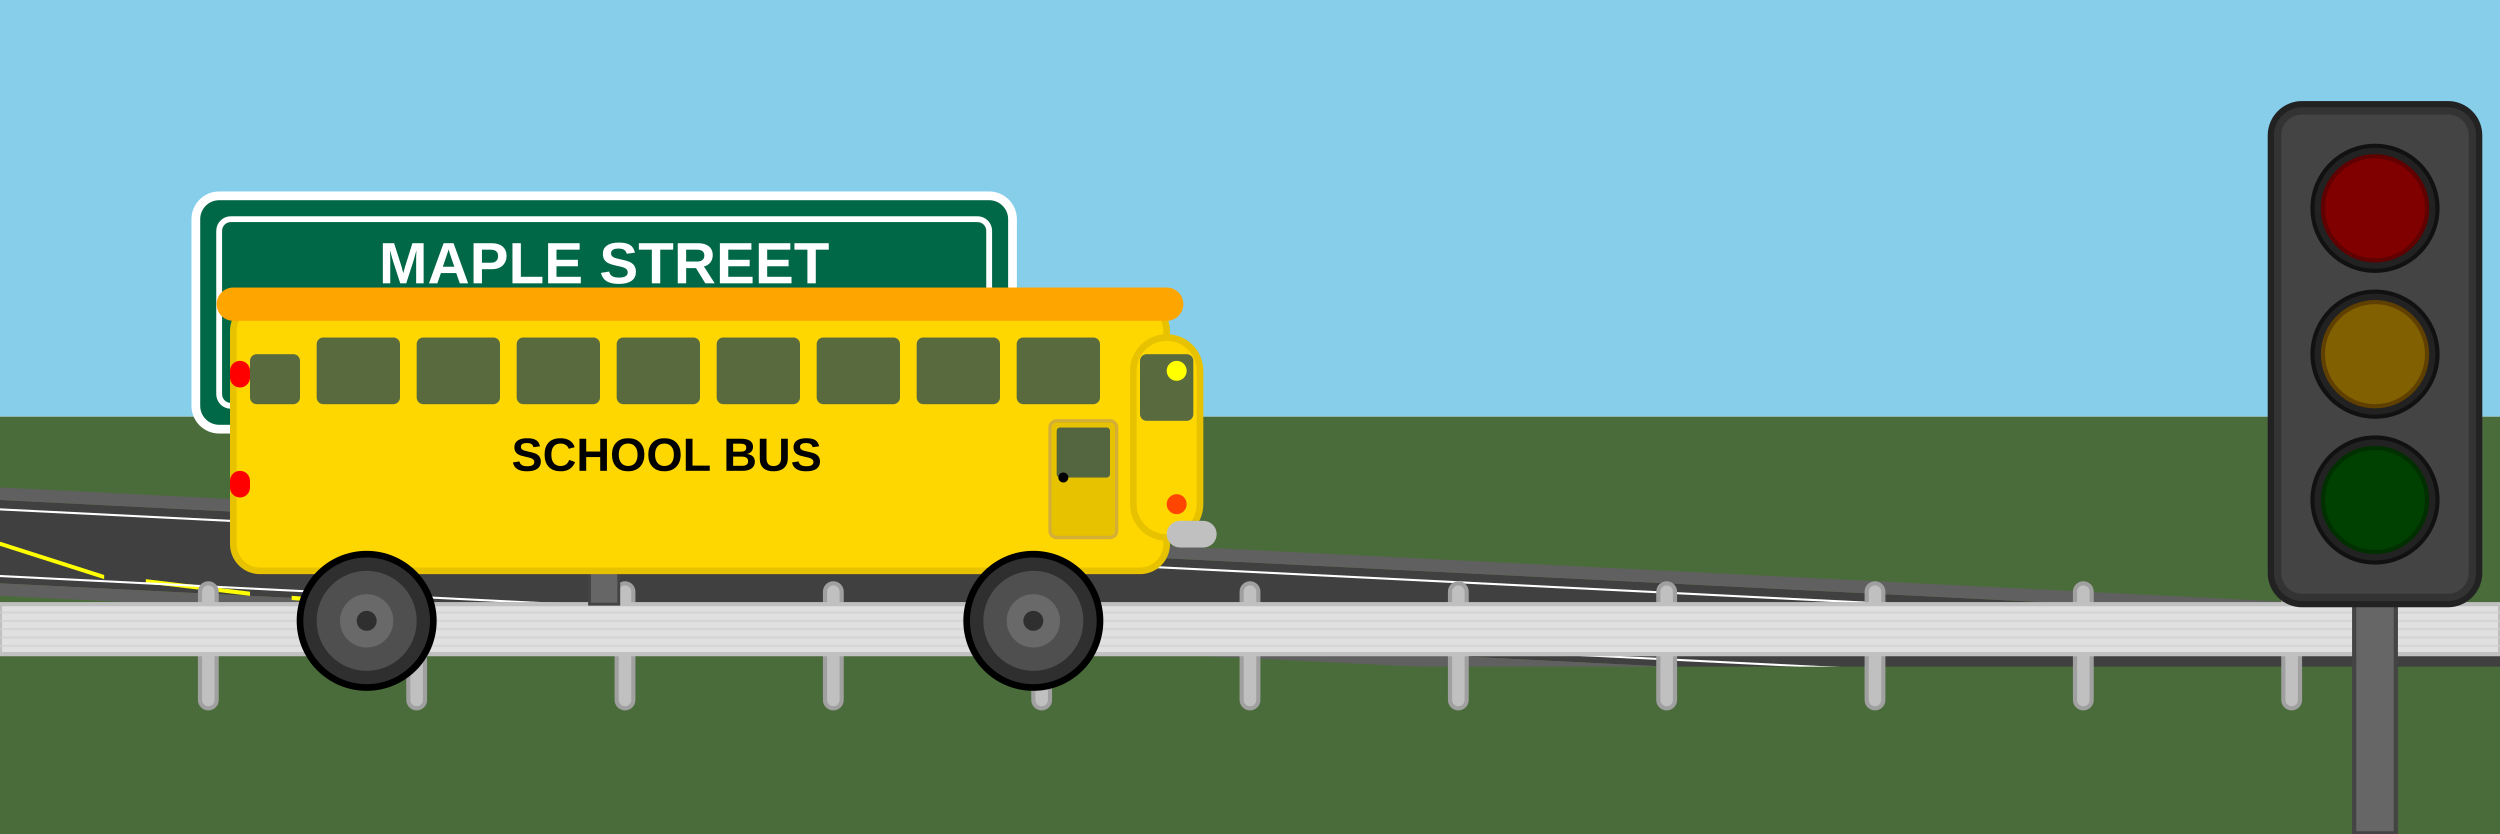
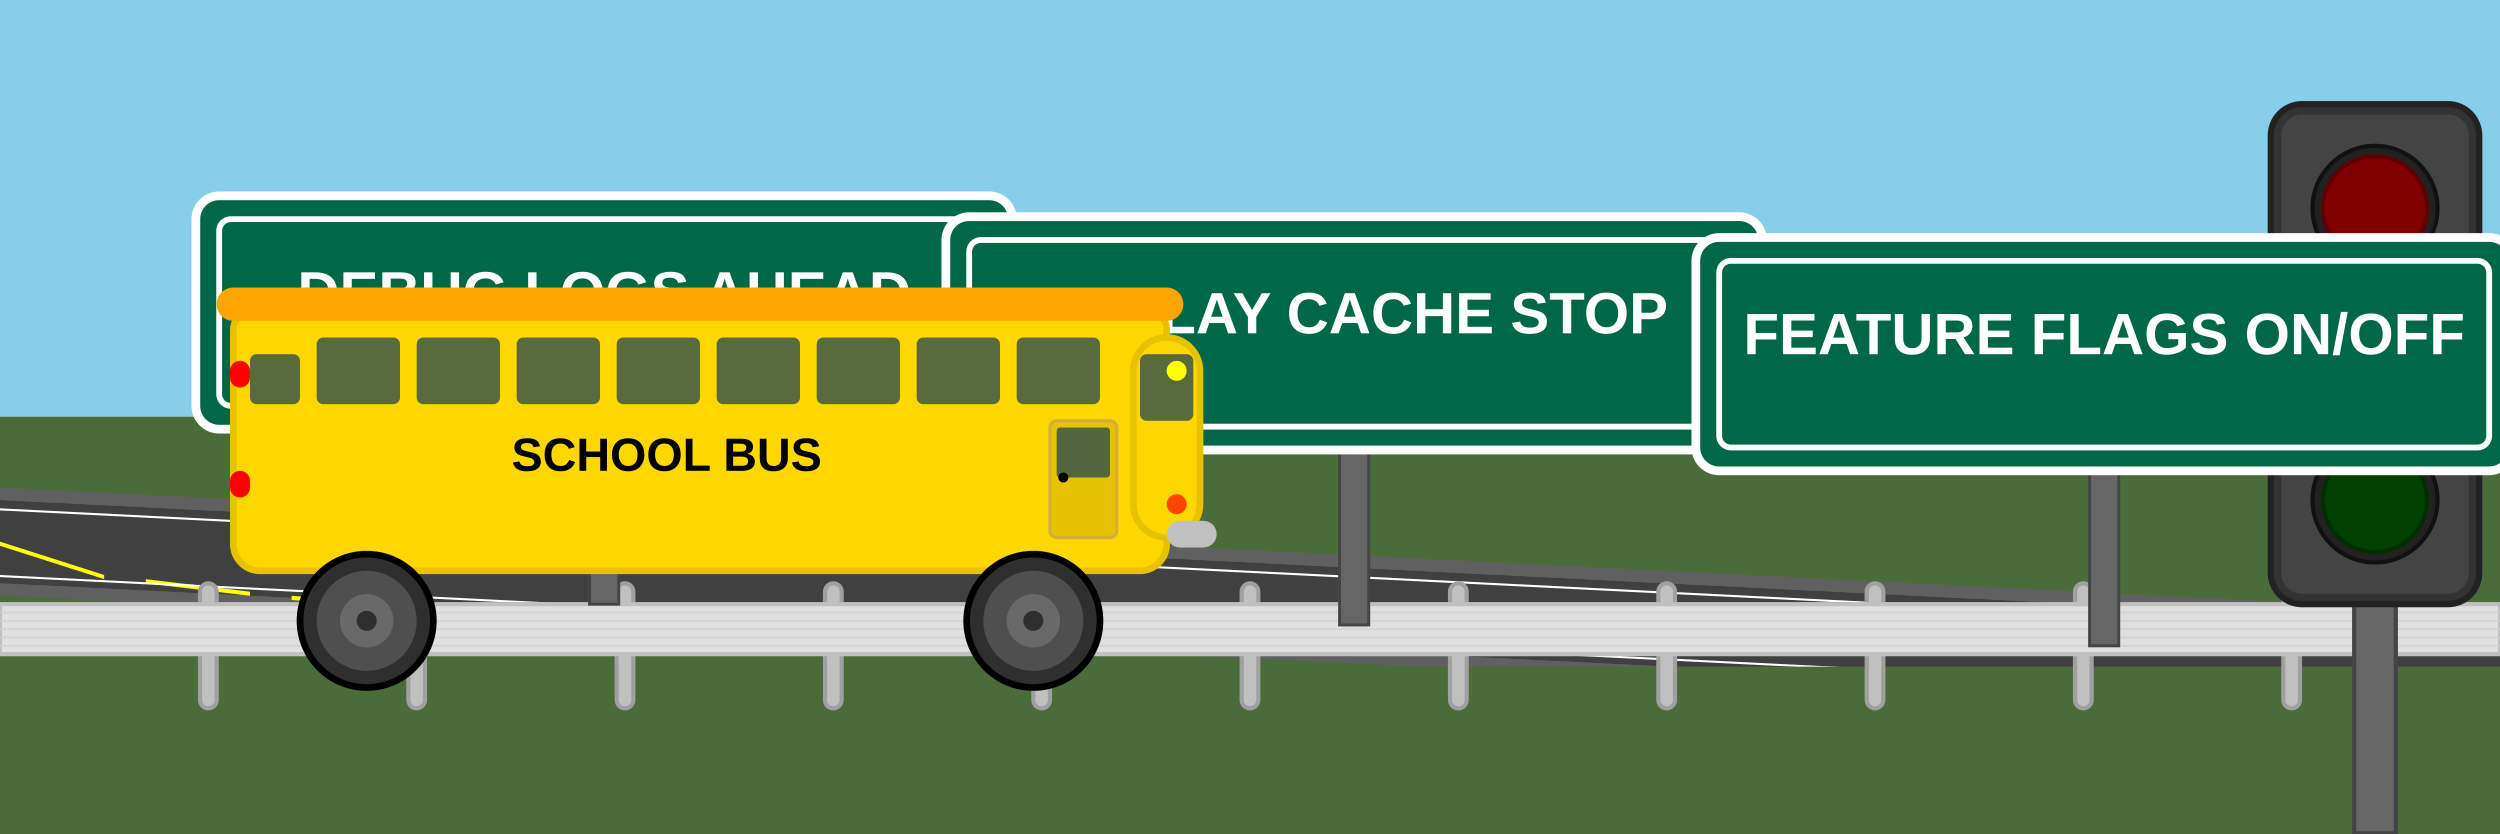
<svg xmlns="http://www.w3.org/2000/svg" viewBox="0 0 600 200">
  <g id="road-layer">
    <rect x="0" y="0" width="600" height="100" fill="#87CEEB" />
    <rect x="0" y="100" width="600" height="100" fill="#4A6B3A" />
    <polygon points="0,120 600,150 600,170 0,140" fill="#404040" />
    <polygon points="0,117 600,147 600,150 0,120" fill="#606060" />
    <polygon points="0,140 600,170 600,173 0,143" fill="#606060" />
    <g fill="#FFFF00">
      <polygon points="0,130 25,138 25,139 0,131" />
      <polygon points="35,139 60,142 60,143 35,140" />
      <polygon points="70,143 95,145 95,146 70,144" />
      <polygon points="105,146 130,147.5 130,148.5 105,147" />
      <polygon points="140,148 165,149 165,149.8 140,148.8" />
    </g>
    <polygon points="0,122 600,152 600,152.5 0,122.5" fill="#FFFFFF" />
    <polygon points="0,138 600,168 600,168.5 0,138.5" fill="#FFFFFF" />
  </g>
  <g id="guard-rails" transform="translate(0, 40)">
    <rect x="0" y="120" width="600" height="80" fill="#4A6B3A" />
    <g fill="#C0C0C0" stroke="#A0A0A0" stroke-width="1">
      <rect x="48" y="100" width="4" height="30" rx="2" />
      <rect x="98" y="100" width="4" height="30" rx="2" />
      <rect x="148" y="100" width="4" height="30" rx="2" />
      <rect x="198" y="100" width="4" height="30" rx="2" />
      <rect x="248" y="100" width="4" height="30" rx="2" />
      <rect x="298" y="100" width="4" height="30" rx="2" />
      <rect x="348" y="100" width="4" height="30" rx="2" />
      <rect x="398" y="100" width="4" height="30" rx="2" />
      <rect x="448" y="100" width="4" height="30" rx="2" />
      <rect x="498" y="100" width="4" height="30" rx="2" />
      <rect x="548" y="100" width="4" height="30" rx="2" />
    </g>
    <rect x="0" y="105" width="600" height="12" fill="#E0E0E0" stroke="#C0C0C0" stroke-width="1" />
    <g stroke="#D0D0D0" stroke-width="0.5" opacity="0.7">
      <line x1="0" y1="107" x2="600" y2="107" />
      <line x1="0" y1="109" x2="600" y2="109" />
      <line x1="0" y1="111" x2="600" y2="111" />
      <line x1="0" y1="113" x2="600" y2="113" />
      <line x1="0" y1="115" x2="600" y2="115" />
    </g>
  </g>
  <g id="traffic-light" transform="translate(520, 0) scale(0.5)">
    <rect x="90" y="280" width="20" height="120" fill="#666" stroke="#444" stroke-width="2" />
    <rect x="50" y="50" width="100" height="240" rx="15" ry="15" fill="#333" stroke="#222" stroke-width="3" />
    <rect x="55" y="55" width="90" height="230" rx="10" ry="10" fill="#444" />
    <circle cx="100" cy="100" r="30" fill="#222" stroke="#111" stroke-width="2" />
    <circle cx="100" cy="170" r="30" fill="#222" stroke="#111" stroke-width="2" />
    <circle cx="100" cy="240" r="30" fill="#222" stroke="#111" stroke-width="2" />
    <circle cx="100" cy="100" r="25" fill="#800000" stroke="#600000" stroke-width="2">
      <animate attributeName="fill" values="#FF0000;#FF0000;#800000;#800000;#800000;#800000" dur="9s" repeatCount="indefinite" />
      <animate attributeName="opacity" values="1;1;0.3;0.3;0.3;0.3" dur="9s" repeatCount="indefinite" />
    </circle>
    <circle cx="100" cy="170" r="25" fill="#806000" stroke="#604000" stroke-width="2">
      <animate attributeName="fill" values="#806000;#806000;#FFFF00;#FFFF00;#806000;#806000" dur="9s" repeatCount="indefinite" />
      <animate attributeName="opacity" values="0.3;0.3;1;1;0.3;0.3" dur="9s" repeatCount="indefinite" />
    </circle>
    <circle cx="100" cy="240" r="25" fill="#004000" stroke="#003000" stroke-width="2">
      <animate attributeName="fill" values="#004000;#004000;#004000;#004000;#00FF00;#00FF00" dur="9s" repeatCount="indefinite" />
      <animate attributeName="opacity" values="0.3;0.3;0.3;0.3;1;1" dur="9s" repeatCount="indefinite" />
    </circle>
  </g>
-   <g id="street-sign" transform="translate(40, 40) scale(0.7)">
+   <g id="street-sign-debug" transform="translate(40, 40) scale(0.7)">
    <rect x="145" y="90" width="10" height="60" fill="#666" stroke="#444" stroke-width="1" />
    <rect x="10" y="10" width="280" height="80" rx="8" ry="8" fill="#006747" stroke="#FFFFFF" stroke-width="3" />
    <rect x="18" y="18" width="264" height="64" rx="4" ry="4" fill="none" stroke="#FFFFFF" stroke-width="2" />
-     <text x="150" y="40" text-anchor="middle" font-family="Arial, sans-serif" font-size="20" font-weight="bold" fill="#FFFFFF">MAPLE STREET</text>
-     <text x="150" y="65" text-anchor="middle" font-family="Arial, sans-serif" font-size="14" fill="#FFFFFF">100 BLOCK</text>
+     <text x="150" y="50" text-anchor="middle" font-family="Arial, sans-serif" font-size="20" font-weight="bold" fill="#FFFFFF">DEBUG LOGS AHEAD</text>
+   </g>
+   <g id="street-sign-replay" transform="translate(220, 45) scale(0.7)">
+     <rect x="145" y="90" width="10" height="60" fill="#666" stroke="#444" stroke-width="1" />
+     <rect x="10" y="10" width="280" height="80" rx="8" ry="8" fill="#006747" stroke="#FFFFFF" stroke-width="3" />
+     <rect x="18" y="18" width="264" height="64" rx="4" ry="4" fill="none" stroke="#FFFFFF" stroke-width="2" />
+     <text x="150" y="50" text-anchor="middle" font-family="Arial, sans-serif" font-size="20" font-weight="bold" fill="#FFFFFF">REPLAY CACHE STOP</text>
+   </g>
+   <g id="street-sign-feature-flags" transform="translate(400, 50) scale(0.7)">
+     <rect x="145" y="90" width="10" height="60" fill="#666" stroke="#444" stroke-width="1" />
+     <rect x="10" y="10" width="280" height="80" rx="8" ry="8" fill="#006747" stroke="#FFFFFF" stroke-width="3" />
+     <rect x="18" y="18" width="264" height="64" rx="4" ry="4" fill="none" stroke="#FFFFFF" stroke-width="2" />
+     <text x="150" y="50" text-anchor="middle" font-family="Arial, sans-serif" font-size="20" font-weight="bold" fill="#FFFFFF">FEATURE FLAGS ON/OFF</text>
  </g>
  <g id="bus-layer" transform="translate(0, 25) scale(0.8)">
    <g>
      <animateTransform attributeName="transform" type="translate" values="-400,0;1000,0" dur="18s" repeatCount="indefinite" />
      <rect x="70" y="60" width="280" height="80" rx="8" ry="8" fill="#FFD700" stroke="#E6C200" stroke-width="2" />
      <rect x="340" y="70" width="20" height="60" rx="10" ry="10" fill="#FFD700" stroke="#E6C200" stroke-width="2" />
      <rect x="65" y="55" width="290" height="10" rx="5" ry="5" fill="#FFA500" />
      <rect x="350" y="125" width="15" height="8" rx="4" ry="4" fill="#C0C0C0" />
      <rect x="342" y="75" width="16" height="20" rx="2" ry="2" fill="#2F4F4F" opacity="0.8" />
      <rect x="305" y="70" width="25" height="20" rx="2" ry="2" fill="#2F4F4F" opacity="0.8" />
      <rect x="275" y="70" width="25" height="20" rx="2" ry="2" fill="#2F4F4F" opacity="0.8" />
      <rect x="245" y="70" width="25" height="20" rx="2" ry="2" fill="#2F4F4F" opacity="0.8" />
      <rect x="215" y="70" width="25" height="20" rx="2" ry="2" fill="#2F4F4F" opacity="0.8" />
      <rect x="185" y="70" width="25" height="20" rx="2" ry="2" fill="#2F4F4F" opacity="0.8" />
      <rect x="155" y="70" width="25" height="20" rx="2" ry="2" fill="#2F4F4F" opacity="0.8" />
      <rect x="125" y="70" width="25" height="20" rx="2" ry="2" fill="#2F4F4F" opacity="0.8" />
      <rect x="95" y="70" width="25" height="20" rx="2" ry="2" fill="#2F4F4F" opacity="0.8" />
      <rect x="75" y="75" width="15" height="15" rx="2" ry="2" fill="#2F4F4F" opacity="0.8" />
      <rect x="315" y="95" width="20" height="35" rx="2" ry="2" fill="#E6C200" stroke="#D4AF37" stroke-width="1" />
      <rect x="317" y="97" width="16" height="15" rx="1" ry="1" fill="#2F4F4F" opacity="0.8" />
      <circle cx="319" cy="112" r="1.5" fill="#000" />
      <text x="200" y="110" text-anchor="middle" font-family="Arial, sans-serif" font-size="14" font-weight="bold" fill="#000">SCHOOL BUS</text>
      <circle cx="353" cy="80" r="3" fill="#FFFF00" />
      <circle cx="353" cy="120" r="3" fill="#FF4500" />
      <rect x="69" y="77" width="6" height="8" rx="3" ry="3" fill="#FF0000" />
      <rect x="69" y="110" width="6" height="8" rx="3" ry="3" fill="#FF0000" />
      <g>
        <circle cx="310" cy="155" r="20" fill="#2F2F2F" stroke="#000" stroke-width="2" />
        <circle cx="310" cy="155" r="15" fill="#4F4F4F" />
        <circle cx="310" cy="155" r="8" fill="#696969" />
        <circle cx="310" cy="155" r="3" fill="#2F2F2F" />
        <circle cx="110" cy="155" r="20" fill="#2F2F2F" stroke="#000" stroke-width="2" />
        <circle cx="110" cy="155" r="15" fill="#4F4F4F" />
        <circle cx="110" cy="155" r="8" fill="#696969" />
        <circle cx="110" cy="155" r="3" fill="#2F2F2F" />
      </g>
    </g>
  </g>
</svg>
